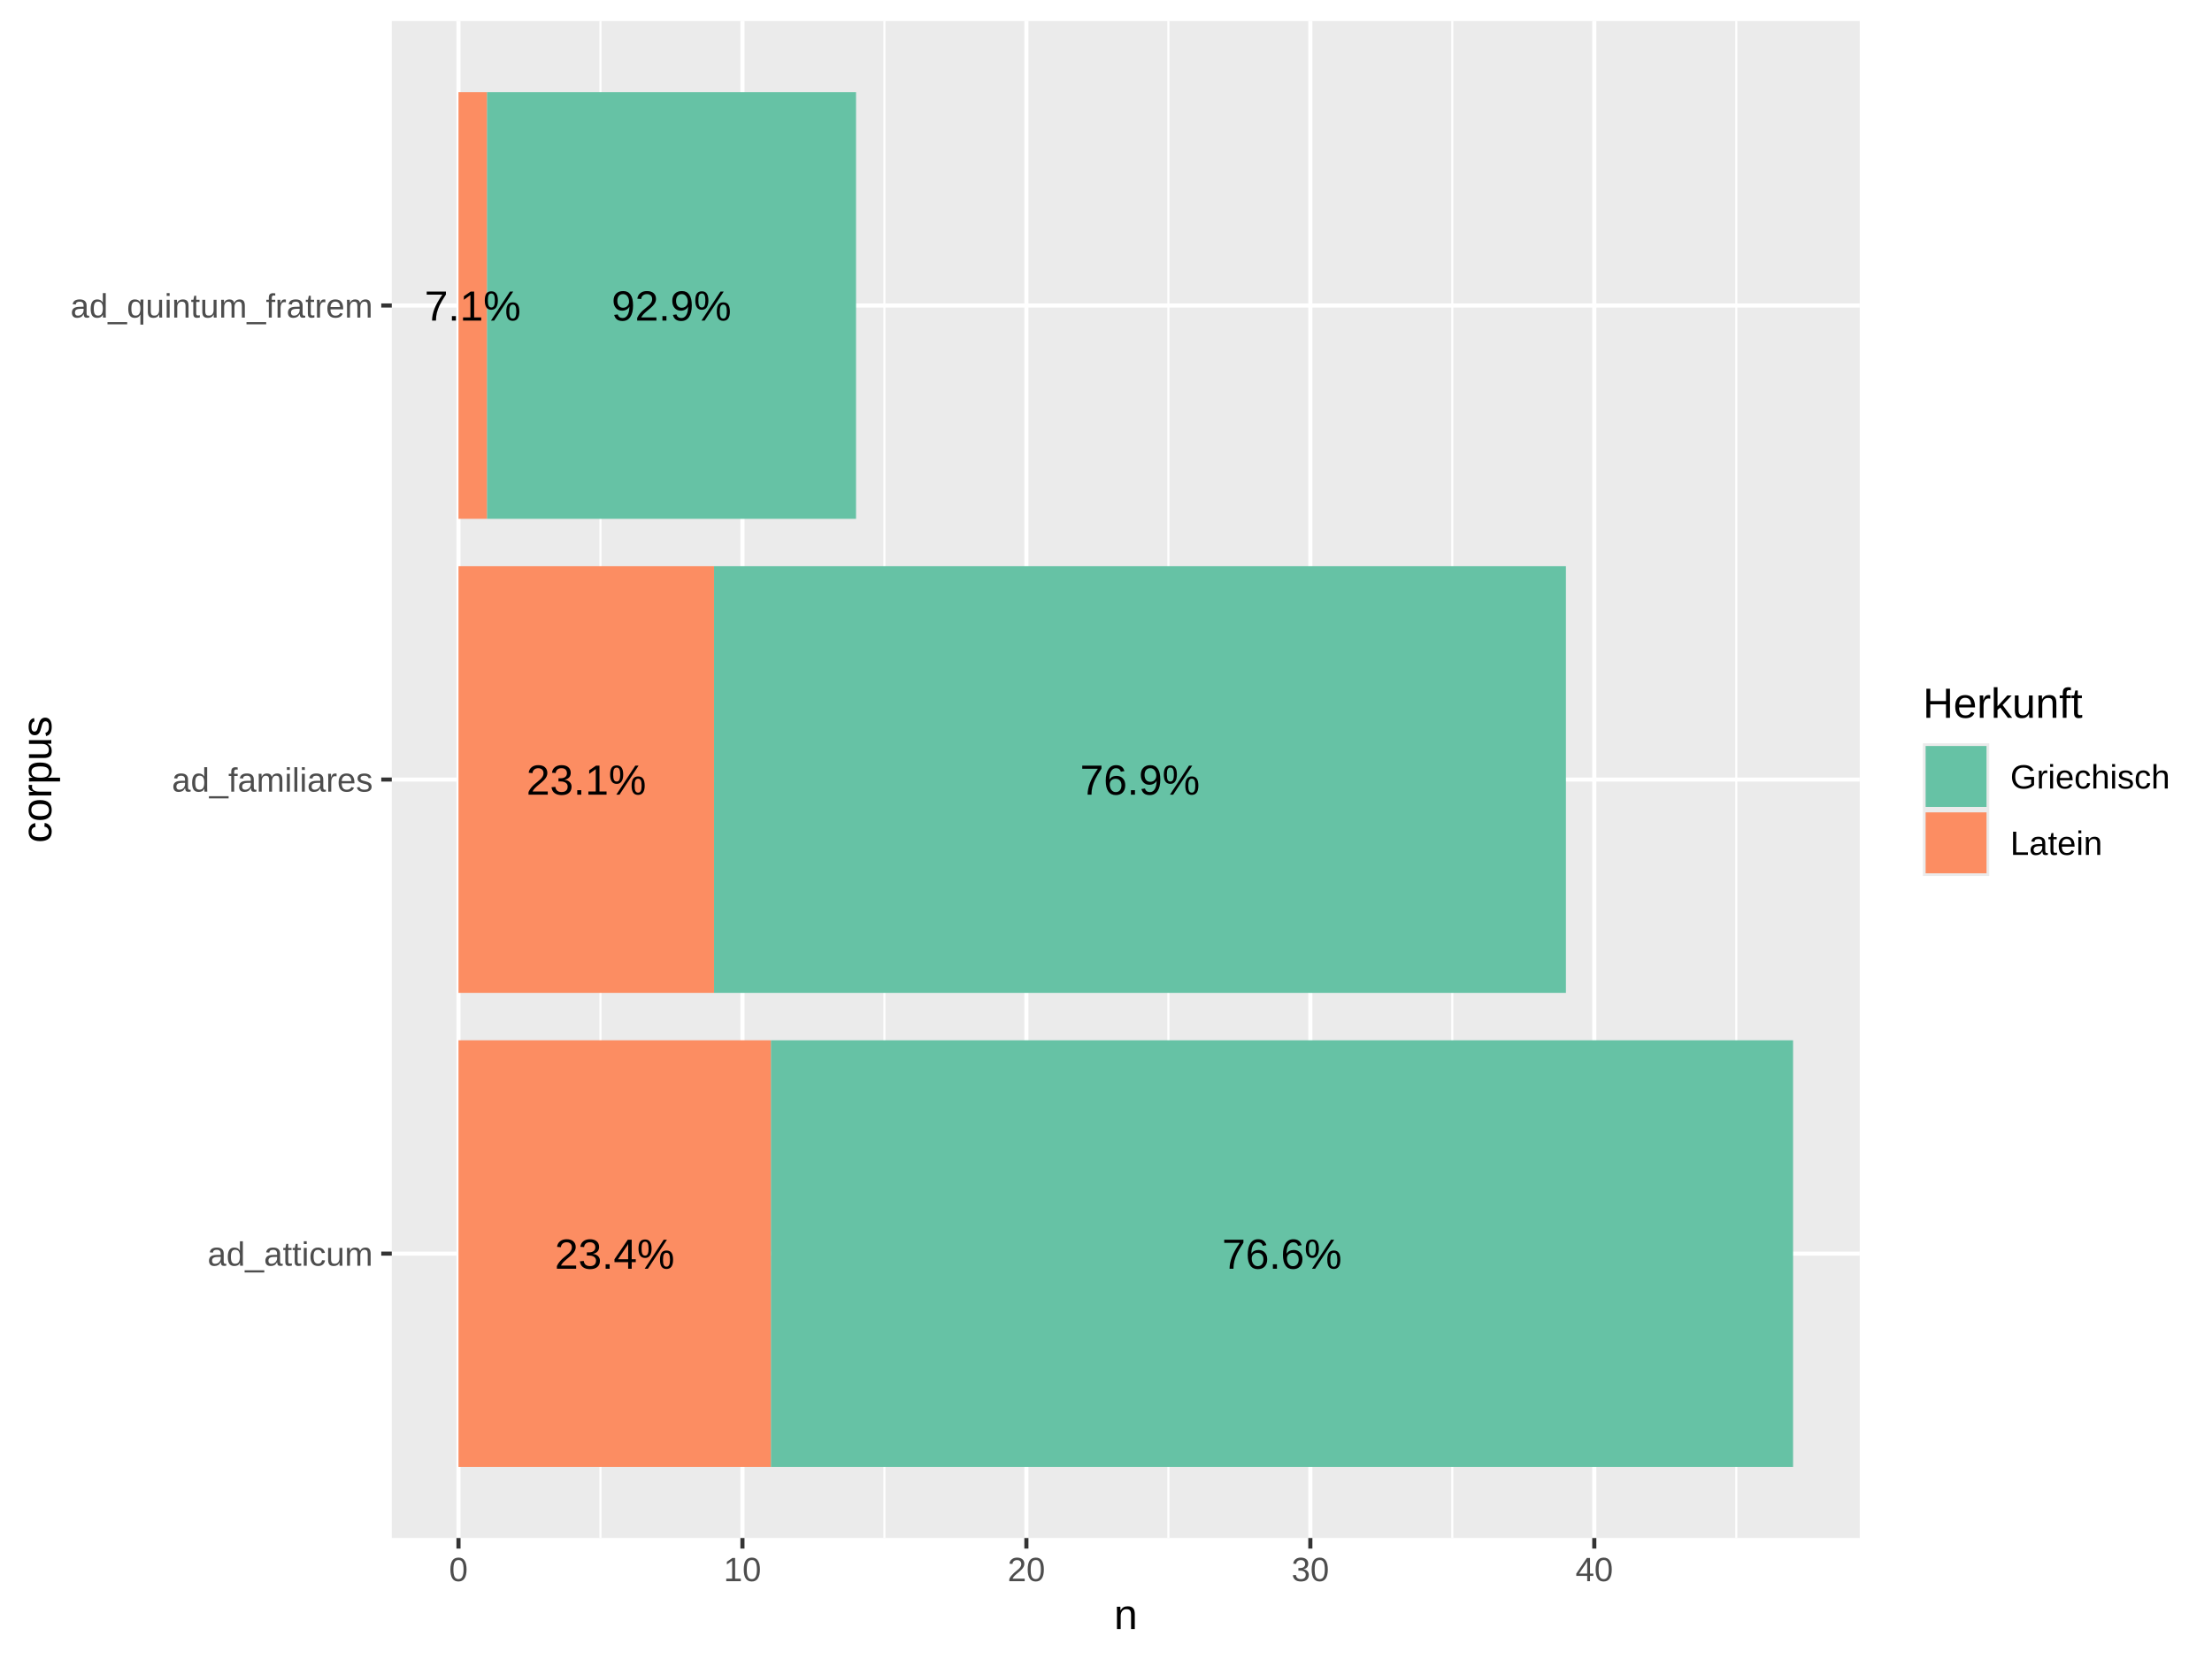
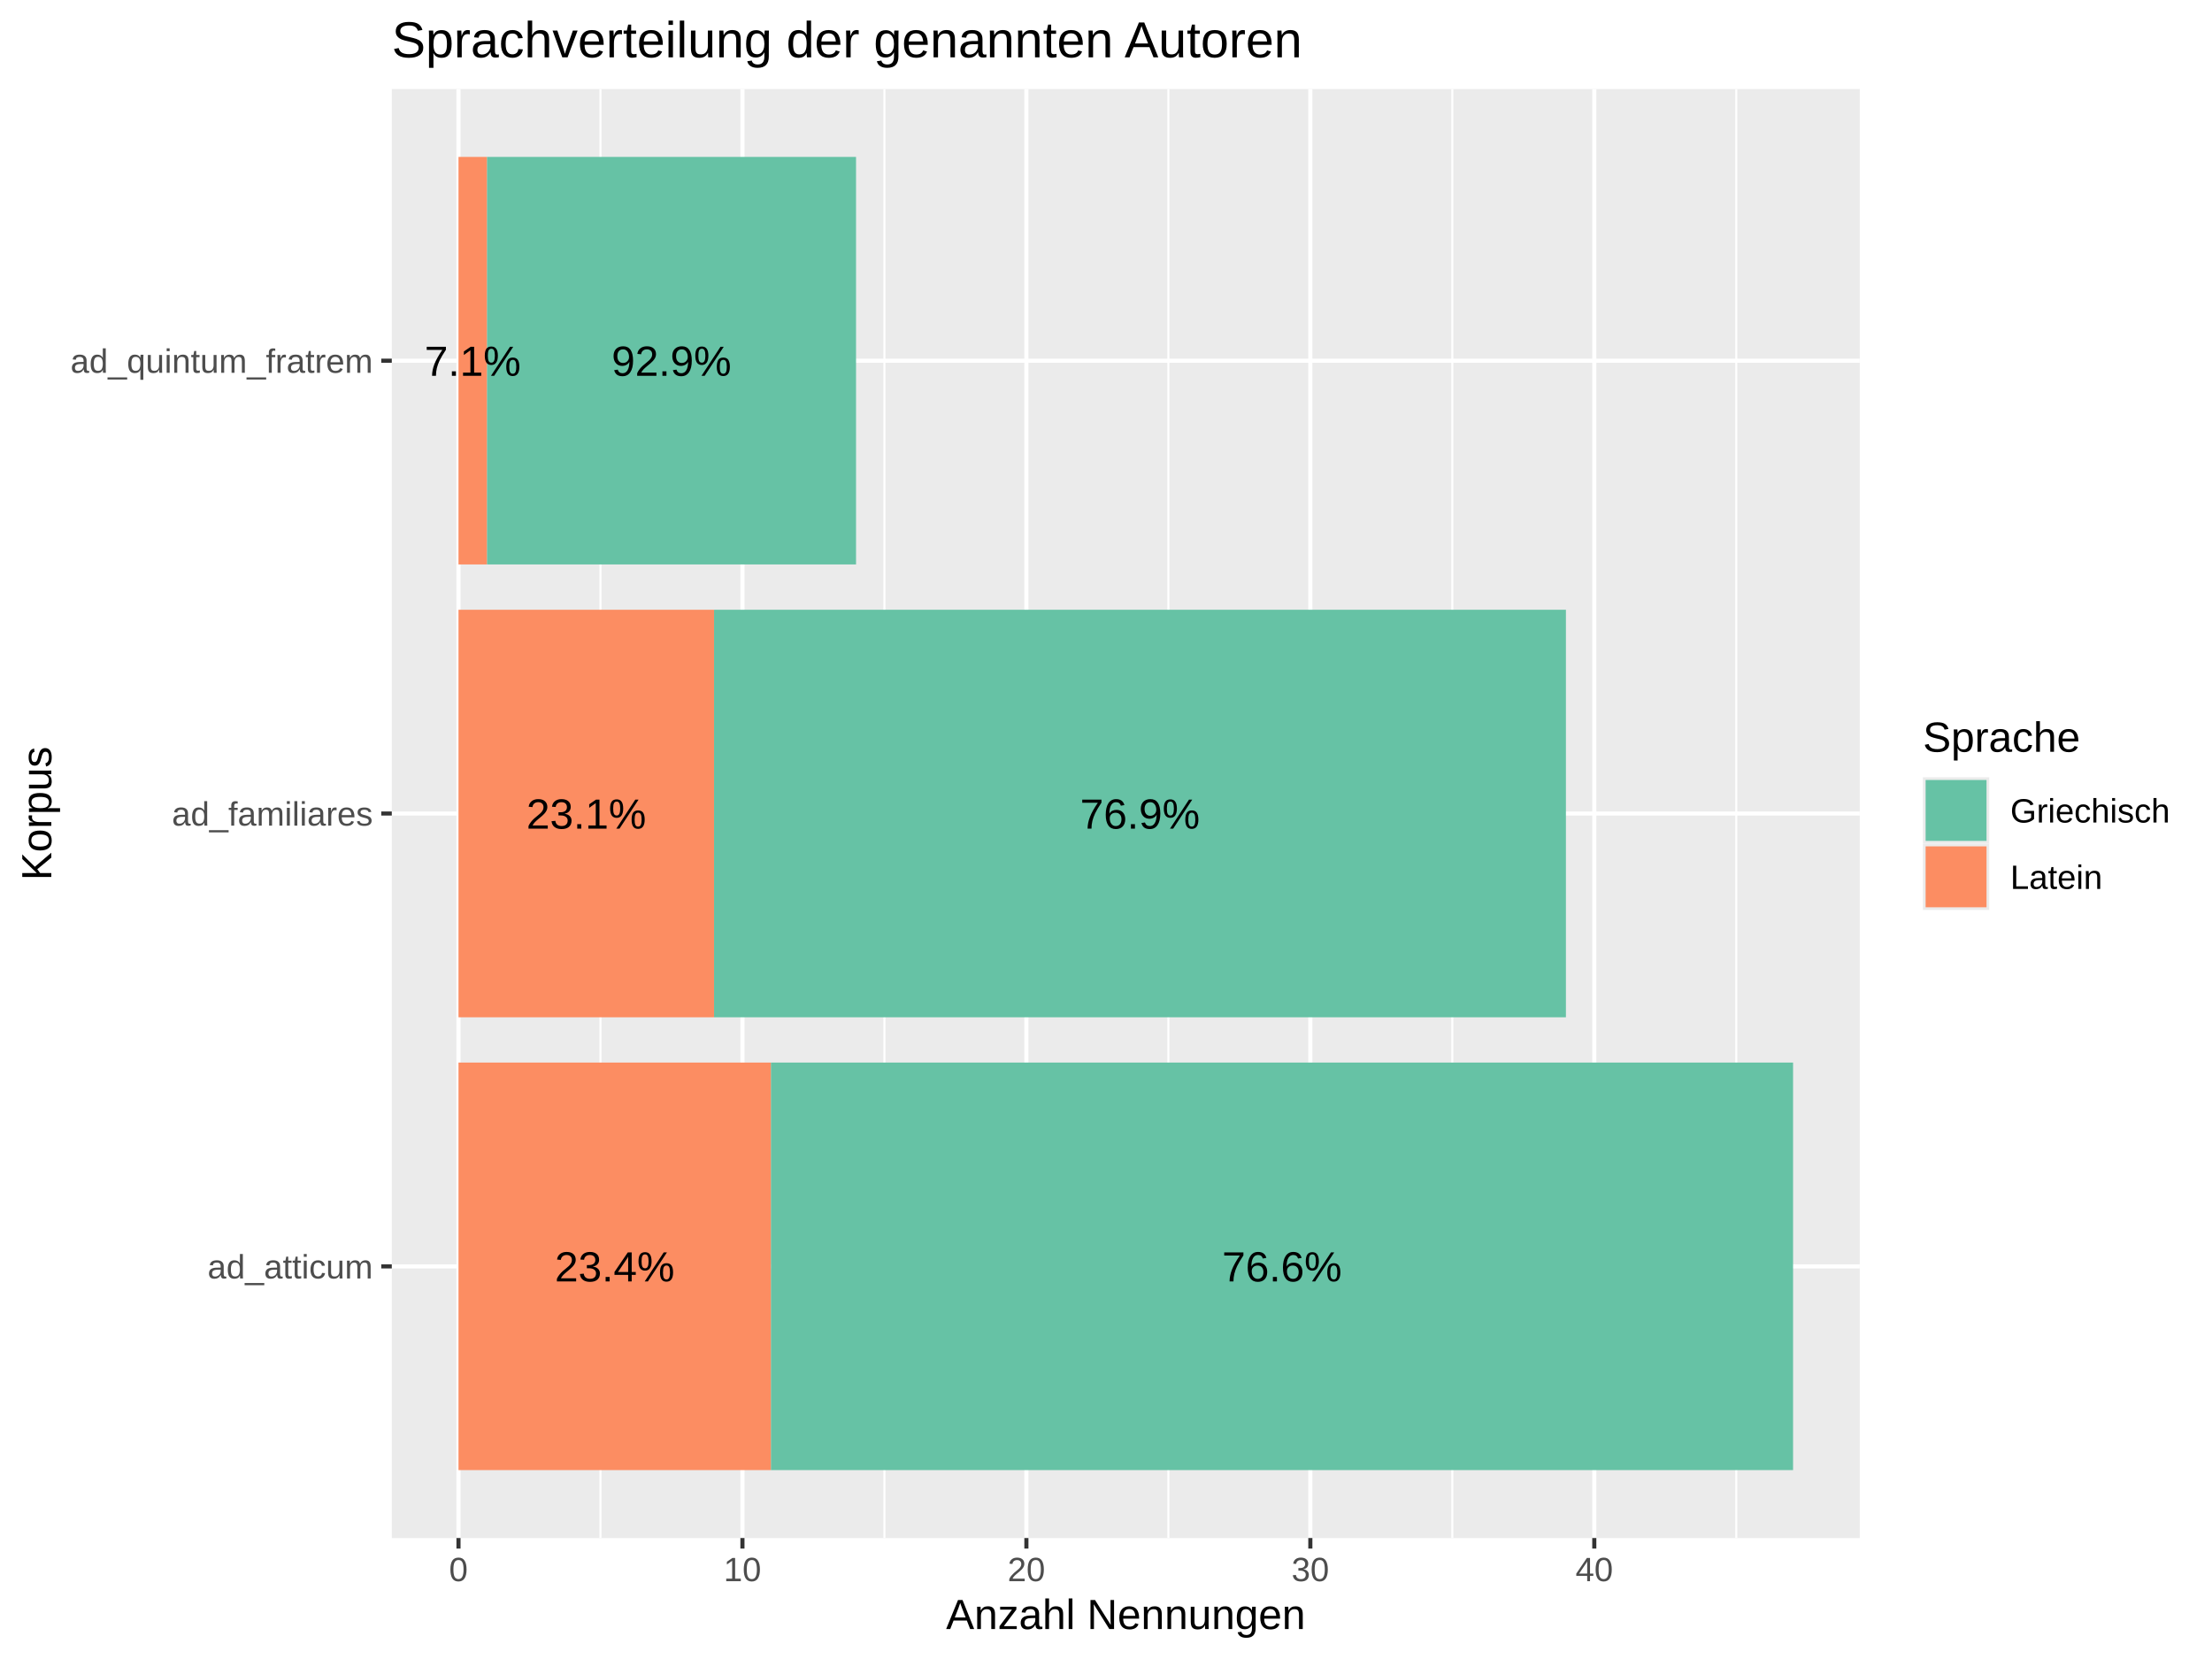
<svg xmlns="http://www.w3.org/2000/svg" width="576.00pt" height="432.00pt" viewBox="0 0 576.00 432.00">
  <g class="svglite">
    <defs>
      <style type="text/css">
    .svglite line, .svglite polyline, .svglite polygon, .svglite path, .svglite rect, .svglite circle {
      fill: none;
      stroke: #000000;
      stroke-linecap: round;
      stroke-linejoin: round;
      stroke-miterlimit: 10.00;
    }
    .svglite text {
      white-space: pre;
    }
    .svglite g.glyphgroup path {
      fill: inherit;
      stroke: none;
    }
  </style>
    </defs>
    <rect width="100%" height="100%" style="stroke: none; fill: #FFFFFF;" />
    <defs>
      <clipPath id="cpMC4wMHw1NzYuMDB8MC4wMHw0MzIuMDA=">
        <rect x="0.00" y="0.00" width="576.00" height="432.00" />
      </clipPath>
    </defs>
    <g clip-path="url(#cpMC4wMHw1NzYuMDB8MC4wMHw0MzIuMDA=)">
-       <rect x="-0" y="0.00" width="576.00" height="432.00" style="stroke-width: 1.07; stroke: #FFFFFF; fill: #FFFFFF;" />
+       <rect x="-0" y="0" width="576.00" height="432.00" style="stroke-width: 1.07; stroke: #FFFFFF; fill: #FFFFFF;" />
    </g>
    <defs>
-       <clipPath id="cpMTAyLjAyfDQ4NC4yOHw1LjQ4fDQwMC41MA==">
-         <rect x="102.02" y="5.48" width="382.26" height="395.02" />
+       <clipPath id="cpMTAyLjAyfDQ4NC4yOHwyMy4xOHw0MDAuNTA=">
+         <rect x="102.02" y="23.18" width="382.26" height="377.33" />
      </clipPath>
    </defs>
-     <g clip-path="url(#cpMTAyLjAyfDQ4NC4yOHw1LjQ4fDQwMC41MA==)">
-       <rect x="102.02" y="5.48" width="382.26" height="395.02" style="stroke-width: 1.07; stroke: none; fill: #EBEBEB;" />
-       <polyline points="156.36,400.50 156.36,5.48 " style="stroke-width: 0.53; stroke: #FFFFFF; stroke-linecap: butt;" />
-       <polyline points="230.30,400.50 230.30,5.48 " style="stroke-width: 0.53; stroke: #FFFFFF; stroke-linecap: butt;" />
-       <polyline points="304.24,400.50 304.24,5.48 " style="stroke-width: 0.53; stroke: #FFFFFF; stroke-linecap: butt;" />
-       <polyline points="378.18,400.50 378.18,5.48 " style="stroke-width: 0.53; stroke: #FFFFFF; stroke-linecap: butt;" />
-       <polyline points="452.12,400.50 452.12,5.48 " style="stroke-width: 0.53; stroke: #FFFFFF; stroke-linecap: butt;" />
-       <polyline points="102.02,326.44 484.28,326.44 " style="stroke-width: 1.07; stroke: #FFFFFF; stroke-linecap: butt;" />
-       <polyline points="102.02,202.99 484.28,202.99 " style="stroke-width: 1.07; stroke: #FFFFFF; stroke-linecap: butt;" />
-       <polyline points="102.02,79.55 484.28,79.55 " style="stroke-width: 1.07; stroke: #FFFFFF; stroke-linecap: butt;" />
-       <polyline points="119.39,400.50 119.39,5.48 " style="stroke-width: 1.07; stroke: #FFFFFF; stroke-linecap: butt;" />
-       <polyline points="193.33,400.50 193.33,5.48 " style="stroke-width: 1.07; stroke: #FFFFFF; stroke-linecap: butt;" />
-       <polyline points="267.27,400.50 267.27,5.48 " style="stroke-width: 1.07; stroke: #FFFFFF; stroke-linecap: butt;" />
-       <polyline points="341.21,400.50 341.21,5.48 " style="stroke-width: 1.07; stroke: #FFFFFF; stroke-linecap: butt;" />
-       <polyline points="415.15,400.50 415.15,5.48 " style="stroke-width: 1.07; stroke: #FFFFFF; stroke-linecap: butt;" />
-       <rect x="200.73" y="270.89" width="266.18" height="111.10" style="stroke-width: 1.07; stroke: none; stroke-linecap: butt; stroke-linejoin: miter; fill: #66C2A5;" />
-       <rect x="119.39" y="270.89" width="81.33" height="111.10" style="stroke-width: 1.07; stroke: none; stroke-linecap: butt; stroke-linejoin: miter; fill: #FC8D62;" />
-       <rect x="185.94" y="147.44" width="221.82" height="111.10" style="stroke-width: 1.07; stroke: none; stroke-linecap: butt; stroke-linejoin: miter; fill: #66C2A5;" />
-       <rect x="119.39" y="147.44" width="66.54" height="111.10" style="stroke-width: 1.07; stroke: none; stroke-linecap: butt; stroke-linejoin: miter; fill: #FC8D62;" />
-       <rect x="126.79" y="24.00" width="96.12" height="111.10" style="stroke-width: 1.07; stroke: none; stroke-linecap: butt; stroke-linejoin: miter; fill: #66C2A5;" />
-       <rect x="119.39" y="24.00" width="7.39" height="111.10" style="stroke-width: 1.07; stroke: none; stroke-linecap: butt; stroke-linejoin: miter; fill: #FC8D62;" />
-       <text x="333.82" y="330.38" text-anchor="middle" style="font-size: 11.00px; font-family: &quot;Arial&quot;;" textLength="31.22px" lengthAdjust="spacingAndGlyphs">76.6%</text>
-       <text x="160.06" y="330.38" text-anchor="middle" style="font-size: 11.00px; font-family: &quot;Arial&quot;;" textLength="31.22px" lengthAdjust="spacingAndGlyphs">23.4%</text>
-       <text x="296.85" y="206.93" text-anchor="middle" style="font-size: 11.00px; font-family: &quot;Arial&quot;;" textLength="31.22px" lengthAdjust="spacingAndGlyphs">76.9%</text>
-       <text x="152.67" y="206.93" text-anchor="middle" style="font-size: 11.00px; font-family: &quot;Arial&quot;;" textLength="31.22px" lengthAdjust="spacingAndGlyphs">23.1%</text>
-       <text x="174.85" y="83.48" text-anchor="middle" style="font-size: 11.00px; font-family: &quot;Arial&quot;;" textLength="31.22px" lengthAdjust="spacingAndGlyphs">92.9%</text>
-       <text x="123.09" y="83.48" text-anchor="middle" style="font-size: 11.00px; font-family: &quot;Arial&quot;;" textLength="25.09px" lengthAdjust="spacingAndGlyphs">7.1%</text>
+     <g clip-path="url(#cpMTAyLjAyfDQ4NC4yOHwyMy4xOHw0MDAuNTA=)">
+       <rect x="102.02" y="23.18" width="382.26" height="377.33" style="stroke-width: 1.07; stroke: none; fill: #EBEBEB;" />
+       <polyline points="156.36,400.50 156.36,23.18 " style="stroke-width: 0.53; stroke: #FFFFFF; stroke-linecap: butt;" />
+       <polyline points="230.30,400.50 230.30,23.18 " style="stroke-width: 0.53; stroke: #FFFFFF; stroke-linecap: butt;" />
+       <polyline points="304.24,400.50 304.24,23.18 " style="stroke-width: 0.53; stroke: #FFFFFF; stroke-linecap: butt;" />
+       <polyline points="378.18,400.50 378.18,23.18 " style="stroke-width: 0.53; stroke: #FFFFFF; stroke-linecap: butt;" />
+       <polyline points="452.12,400.50 452.12,23.18 " style="stroke-width: 0.53; stroke: #FFFFFF; stroke-linecap: butt;" />
+       <polyline points="102.02,329.76 484.28,329.76 " style="stroke-width: 1.07; stroke: #FFFFFF; stroke-linecap: butt;" />
+       <polyline points="102.02,211.84 484.28,211.84 " style="stroke-width: 1.07; stroke: #FFFFFF; stroke-linecap: butt;" />
+       <polyline points="102.02,93.93 484.28,93.93 " style="stroke-width: 1.07; stroke: #FFFFFF; stroke-linecap: butt;" />
+       <polyline points="119.39,400.50 119.39,23.18 " style="stroke-width: 1.07; stroke: #FFFFFF; stroke-linecap: butt;" />
+       <polyline points="193.33,400.50 193.33,23.18 " style="stroke-width: 1.07; stroke: #FFFFFF; stroke-linecap: butt;" />
+       <polyline points="267.27,400.50 267.27,23.18 " style="stroke-width: 1.07; stroke: #FFFFFF; stroke-linecap: butt;" />
+       <polyline points="341.21,400.50 341.21,23.18 " style="stroke-width: 1.07; stroke: #FFFFFF; stroke-linecap: butt;" />
+       <polyline points="415.15,400.50 415.15,23.18 " style="stroke-width: 1.07; stroke: #FFFFFF; stroke-linecap: butt;" />
+       <rect x="200.73" y="276.69" width="266.18" height="106.12" style="stroke-width: 1.07; stroke: none; stroke-linecap: butt; stroke-linejoin: miter; fill: #66C2A5;" />
+       <rect x="119.39" y="276.69" width="81.33" height="106.12" style="stroke-width: 1.07; stroke: none; stroke-linecap: butt; stroke-linejoin: miter; fill: #FC8D62;" />
+       <rect x="185.94" y="158.78" width="221.82" height="106.12" style="stroke-width: 1.07; stroke: none; stroke-linecap: butt; stroke-linejoin: miter; fill: #66C2A5;" />
+       <rect x="119.39" y="158.78" width="66.54" height="106.12" style="stroke-width: 1.07; stroke: none; stroke-linecap: butt; stroke-linejoin: miter; fill: #FC8D62;" />
+       <rect x="126.79" y="40.86" width="96.12" height="106.12" style="stroke-width: 1.07; stroke: none; stroke-linecap: butt; stroke-linejoin: miter; fill: #66C2A5;" />
+       <rect x="119.39" y="40.86" width="7.39" height="106.12" style="stroke-width: 1.07; stroke: none; stroke-linecap: butt; stroke-linejoin: miter; fill: #FC8D62;" />
+       <text x="333.82" y="333.69" text-anchor="middle" style="font-size: 11.00px; font-family: &quot;Arial&quot;;" textLength="31.22px" lengthAdjust="spacingAndGlyphs">76.6%</text>
+       <text x="160.06" y="333.69" text-anchor="middle" style="font-size: 11.00px; font-family: &quot;Arial&quot;;" textLength="31.22px" lengthAdjust="spacingAndGlyphs">23.4%</text>
+       <text x="296.85" y="215.78" text-anchor="middle" style="font-size: 11.00px; font-family: &quot;Arial&quot;;" textLength="31.22px" lengthAdjust="spacingAndGlyphs">76.9%</text>
+       <text x="152.67" y="215.78" text-anchor="middle" style="font-size: 11.00px; font-family: &quot;Arial&quot;;" textLength="31.22px" lengthAdjust="spacingAndGlyphs">23.1%</text>
+       <text x="174.85" y="97.86" text-anchor="middle" style="font-size: 11.00px; font-family: &quot;Arial&quot;;" textLength="31.22px" lengthAdjust="spacingAndGlyphs">92.9%</text>
+       <text x="123.09" y="97.86" text-anchor="middle" style="font-size: 11.00px; font-family: &quot;Arial&quot;;" textLength="25.09px" lengthAdjust="spacingAndGlyphs">7.1%</text>
    </g>
    <g clip-path="url(#cpMC4wMHw1NzYuMDB8MC4wMHw0MzIuMDA=)">
-       <text x="97.09" y="329.59" text-anchor="end" style="font-size: 8.80px;fill: #4D4D4D; font-family: &quot;Arial&quot;;" textLength="43.02px" lengthAdjust="spacingAndGlyphs">ad_atticum</text>
-       <text x="97.09" y="206.14" text-anchor="end" style="font-size: 8.80px;fill: #4D4D4D; font-family: &quot;Arial&quot;;" textLength="52.30px" lengthAdjust="spacingAndGlyphs">ad_familiares</text>
-       <text x="97.09" y="82.70" text-anchor="end" style="font-size: 8.80px;fill: #4D4D4D; font-family: &quot;Arial&quot;;" textLength="78.67px" lengthAdjust="spacingAndGlyphs">ad_quintum_fratrem</text>
-       <polyline points="99.28,326.44 102.02,326.44 " style="stroke-width: 1.07; stroke: #333333; stroke-linecap: butt;" />
-       <polyline points="99.28,202.99 102.02,202.99 " style="stroke-width: 1.07; stroke: #333333; stroke-linecap: butt;" />
-       <polyline points="99.28,79.55 102.02,79.55 " style="stroke-width: 1.07; stroke: #333333; stroke-linecap: butt;" />
+       <text x="97.09" y="332.91" text-anchor="end" style="font-size: 8.80px;fill: #4D4D4D; font-family: &quot;Arial&quot;;" textLength="43.02px" lengthAdjust="spacingAndGlyphs">ad_atticum</text>
+       <text x="97.09" y="214.99" text-anchor="end" style="font-size: 8.80px;fill: #4D4D4D; font-family: &quot;Arial&quot;;" textLength="52.30px" lengthAdjust="spacingAndGlyphs">ad_familiares</text>
+       <text x="97.09" y="97.08" text-anchor="end" style="font-size: 8.80px;fill: #4D4D4D; font-family: &quot;Arial&quot;;" textLength="78.67px" lengthAdjust="spacingAndGlyphs">ad_quintum_fratrem</text>
+       <polyline points="99.28,329.76 102.02,329.76 " style="stroke-width: 1.07; stroke: #333333; stroke-linecap: butt;" />
+       <polyline points="99.28,211.84 102.02,211.84 " style="stroke-width: 1.07; stroke: #333333; stroke-linecap: butt;" />
+       <polyline points="99.28,93.93 102.02,93.93 " style="stroke-width: 1.07; stroke: #333333; stroke-linecap: butt;" />
      <polyline points="119.39,403.24 119.39,400.50 " style="stroke-width: 1.07; stroke: #333333; stroke-linecap: butt;" />
      <polyline points="193.33,403.24 193.33,400.50 " style="stroke-width: 1.07; stroke: #333333; stroke-linecap: butt;" />
      <polyline points="267.27,403.24 267.27,400.50 " style="stroke-width: 1.07; stroke: #333333; stroke-linecap: butt;" />
      <polyline points="341.21,403.24 341.21,400.50 " style="stroke-width: 1.07; stroke: #333333; stroke-linecap: butt;" />
      <polyline points="415.15,403.24 415.15,400.50 " style="stroke-width: 1.07; stroke: #333333; stroke-linecap: butt;" />
      <text x="119.39" y="411.74" text-anchor="middle" style="font-size: 8.80px;fill: #4D4D4D; font-family: &quot;Arial&quot;;" textLength="4.89px" lengthAdjust="spacingAndGlyphs">0</text>
      <text x="193.33" y="411.74" text-anchor="middle" style="font-size: 8.80px;fill: #4D4D4D; font-family: &quot;Arial&quot;;" textLength="9.78px" lengthAdjust="spacingAndGlyphs">10</text>
      <text x="267.27" y="411.74" text-anchor="middle" style="font-size: 8.80px;fill: #4D4D4D; font-family: &quot;Arial&quot;;" textLength="9.78px" lengthAdjust="spacingAndGlyphs">20</text>
      <text x="341.21" y="411.74" text-anchor="middle" style="font-size: 8.80px;fill: #4D4D4D; font-family: &quot;Arial&quot;;" textLength="9.78px" lengthAdjust="spacingAndGlyphs">30</text>
      <text x="415.15" y="411.74" text-anchor="middle" style="font-size: 8.80px;fill: #4D4D4D; font-family: &quot;Arial&quot;;" textLength="9.78px" lengthAdjust="spacingAndGlyphs">40</text>
-       <text x="293.15" y="424.20" text-anchor="middle" style="font-size: 11.00px; font-family: &quot;Arial&quot;;" textLength="6.12px" lengthAdjust="spacingAndGlyphs">n</text>
-       <text transform="translate(13.36,202.99) rotate(-90)" text-anchor="middle" style="font-size: 11.00px; font-family: &quot;Arial&quot;;" textLength="33.03px" lengthAdjust="spacingAndGlyphs">corpus</text>
-       <rect x="495.24" y="172.39" width="75.28" height="61.19" style="stroke-width: 1.07; stroke: none; fill: #FFFFFF;" />
-       <text x="500.72" y="186.91" style="font-size: 11.00px; font-family: &quot;Arial&quot;;" textLength="41.59px" lengthAdjust="spacingAndGlyphs">Herkunft</text>
-       <rect x="500.72" y="193.55" width="17.28" height="17.28" style="stroke-width: 1.07; stroke: none; fill: #EBEBEB;" />
-       <rect x="501.43" y="194.26" width="15.86" height="15.86" style="stroke-width: 1.07; stroke: none; stroke-linecap: butt; stroke-linejoin: miter; fill: #66C2A5;" />
-       <rect x="500.72" y="210.83" width="17.28" height="17.28" style="stroke-width: 1.07; stroke: none; fill: #EBEBEB;" />
-       <rect x="501.43" y="211.54" width="15.86" height="15.86" style="stroke-width: 1.07; stroke: none; stroke-linecap: butt; stroke-linejoin: miter; fill: #FC8D62;" />
-       <text x="523.48" y="205.34" style="font-size: 8.80px; font-family: &quot;Arial&quot;;" textLength="41.56px" lengthAdjust="spacingAndGlyphs">Griechisch</text>
-       <text x="523.48" y="222.62" style="font-size: 8.80px; font-family: &quot;Arial&quot;;" textLength="23.95px" lengthAdjust="spacingAndGlyphs">Latein</text>
+       <text x="293.15" y="424.20" text-anchor="middle" style="font-size: 11.00px; font-family: &quot;Arial&quot;;" textLength="93.66px" lengthAdjust="spacingAndGlyphs">Anzahl Nennungen</text>
+       <text transform="translate(13.36,211.84) rotate(-90)" text-anchor="middle" style="font-size: 11.00px; font-family: &quot;Arial&quot;;" textLength="34.88px" lengthAdjust="spacingAndGlyphs">Korpus</text>
+       <rect x="495.24" y="181.24" width="75.28" height="61.19" style="stroke-width: 1.07; stroke: none; fill: #FFFFFF;" />
+       <text x="500.72" y="195.76" style="font-size: 11.00px; font-family: &quot;Arial&quot;;" textLength="41.00px" lengthAdjust="spacingAndGlyphs">Sprache</text>
+       <rect x="500.72" y="202.40" width="17.28" height="17.28" style="stroke-width: 1.07; stroke: none; fill: #EBEBEB;" />
+       <rect x="501.43" y="203.11" width="15.86" height="15.86" style="stroke-width: 1.07; stroke: none; stroke-linecap: butt; stroke-linejoin: miter; fill: #66C2A5;" />
+       <rect x="500.72" y="219.68" width="17.28" height="17.28" style="stroke-width: 1.07; stroke: none; fill: #EBEBEB;" />
+       <rect x="501.43" y="220.39" width="15.86" height="15.86" style="stroke-width: 1.07; stroke: none; stroke-linecap: butt; stroke-linejoin: miter; fill: #FC8D62;" />
+       <text x="523.48" y="214.19" style="font-size: 8.80px; font-family: &quot;Arial&quot;;" textLength="41.56px" lengthAdjust="spacingAndGlyphs">Griechisch</text>
+       <text x="523.48" y="231.47" style="font-size: 8.80px; font-family: &quot;Arial&quot;;" textLength="23.95px" lengthAdjust="spacingAndGlyphs">Latein</text>
+       <text x="102.02" y="14.93" style="font-size: 13.20px; font-family: &quot;Arial&quot;;" textLength="236.64px" lengthAdjust="spacingAndGlyphs">Sprachverteilung der genannten Autoren</text>
    </g>
  </g>
</svg>
